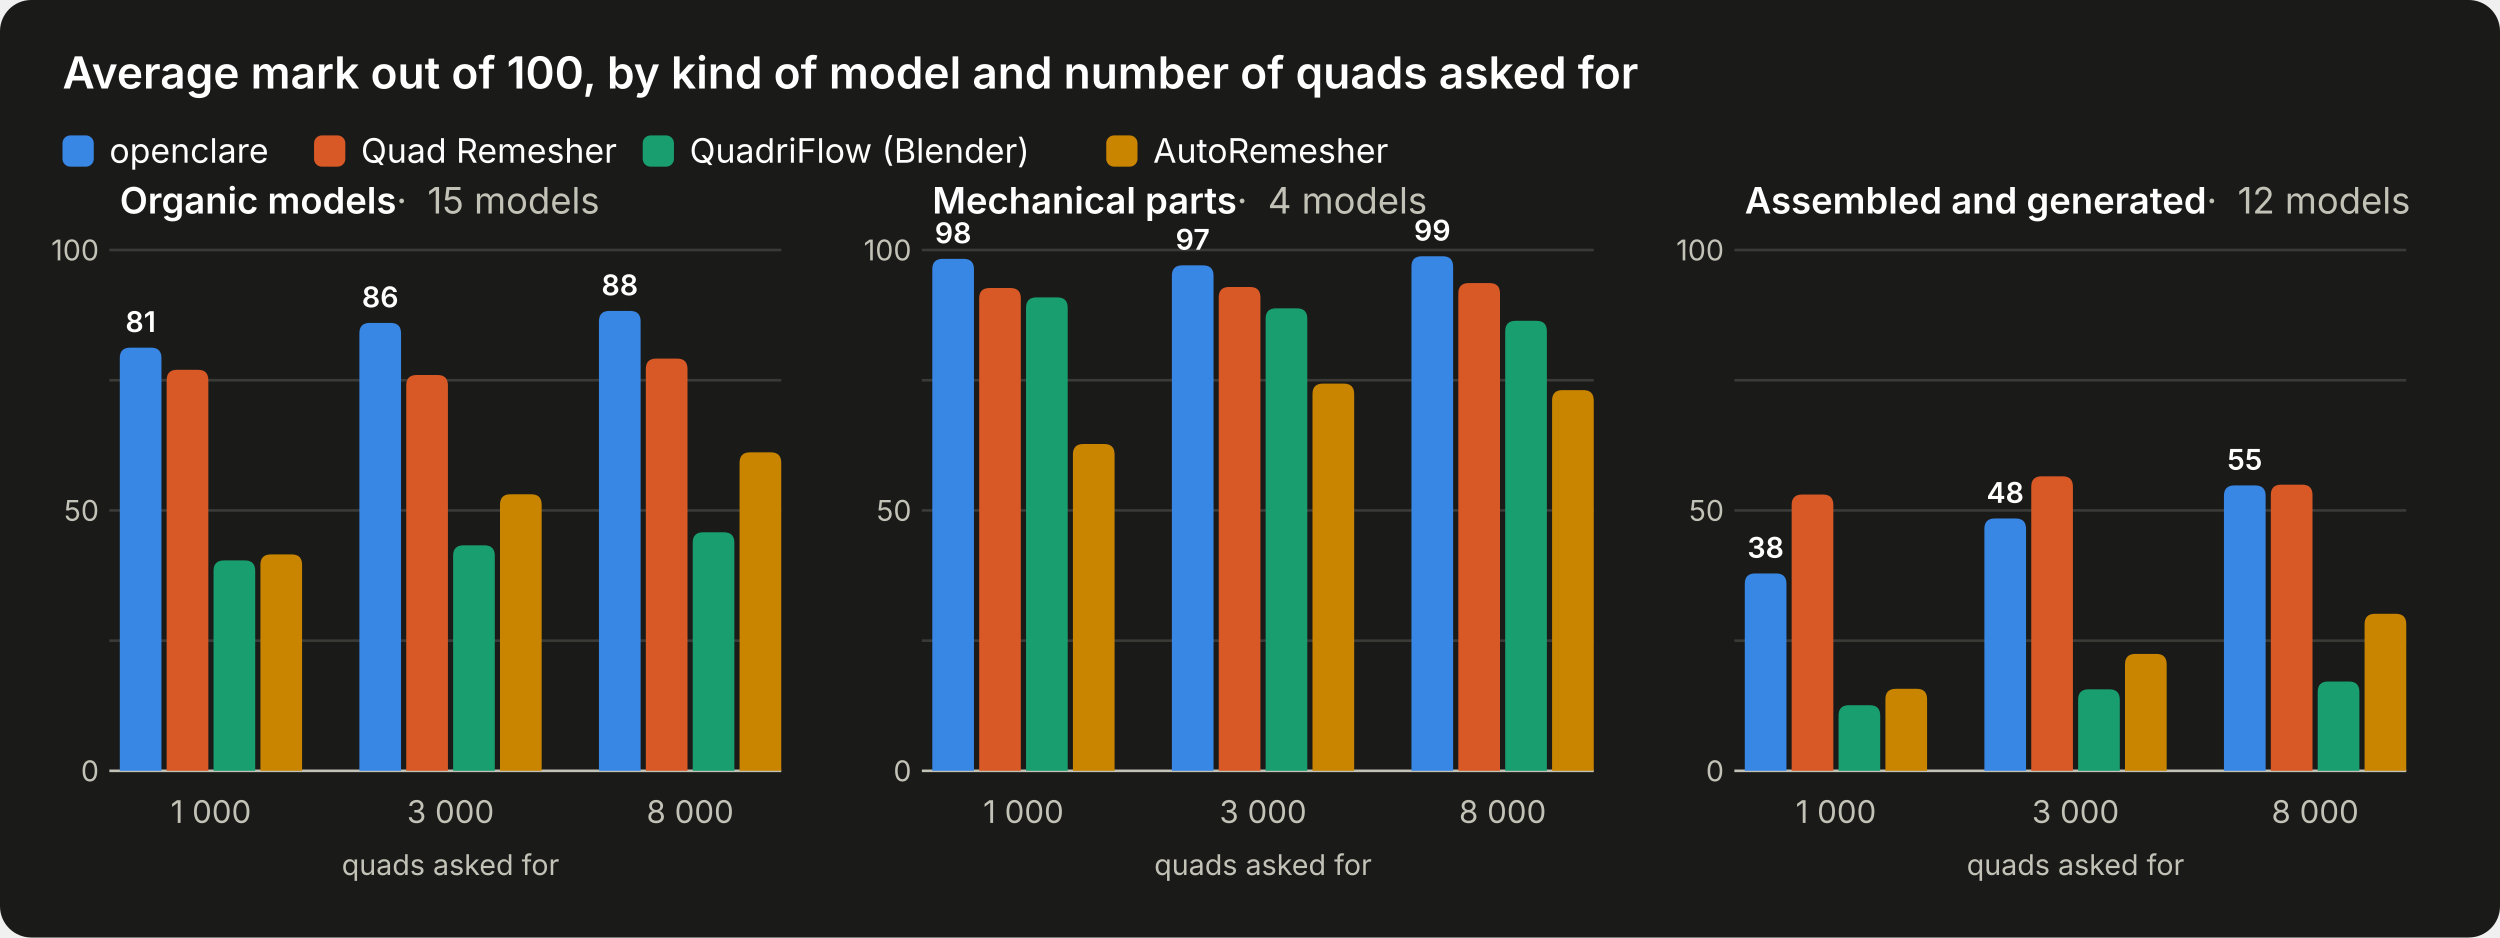
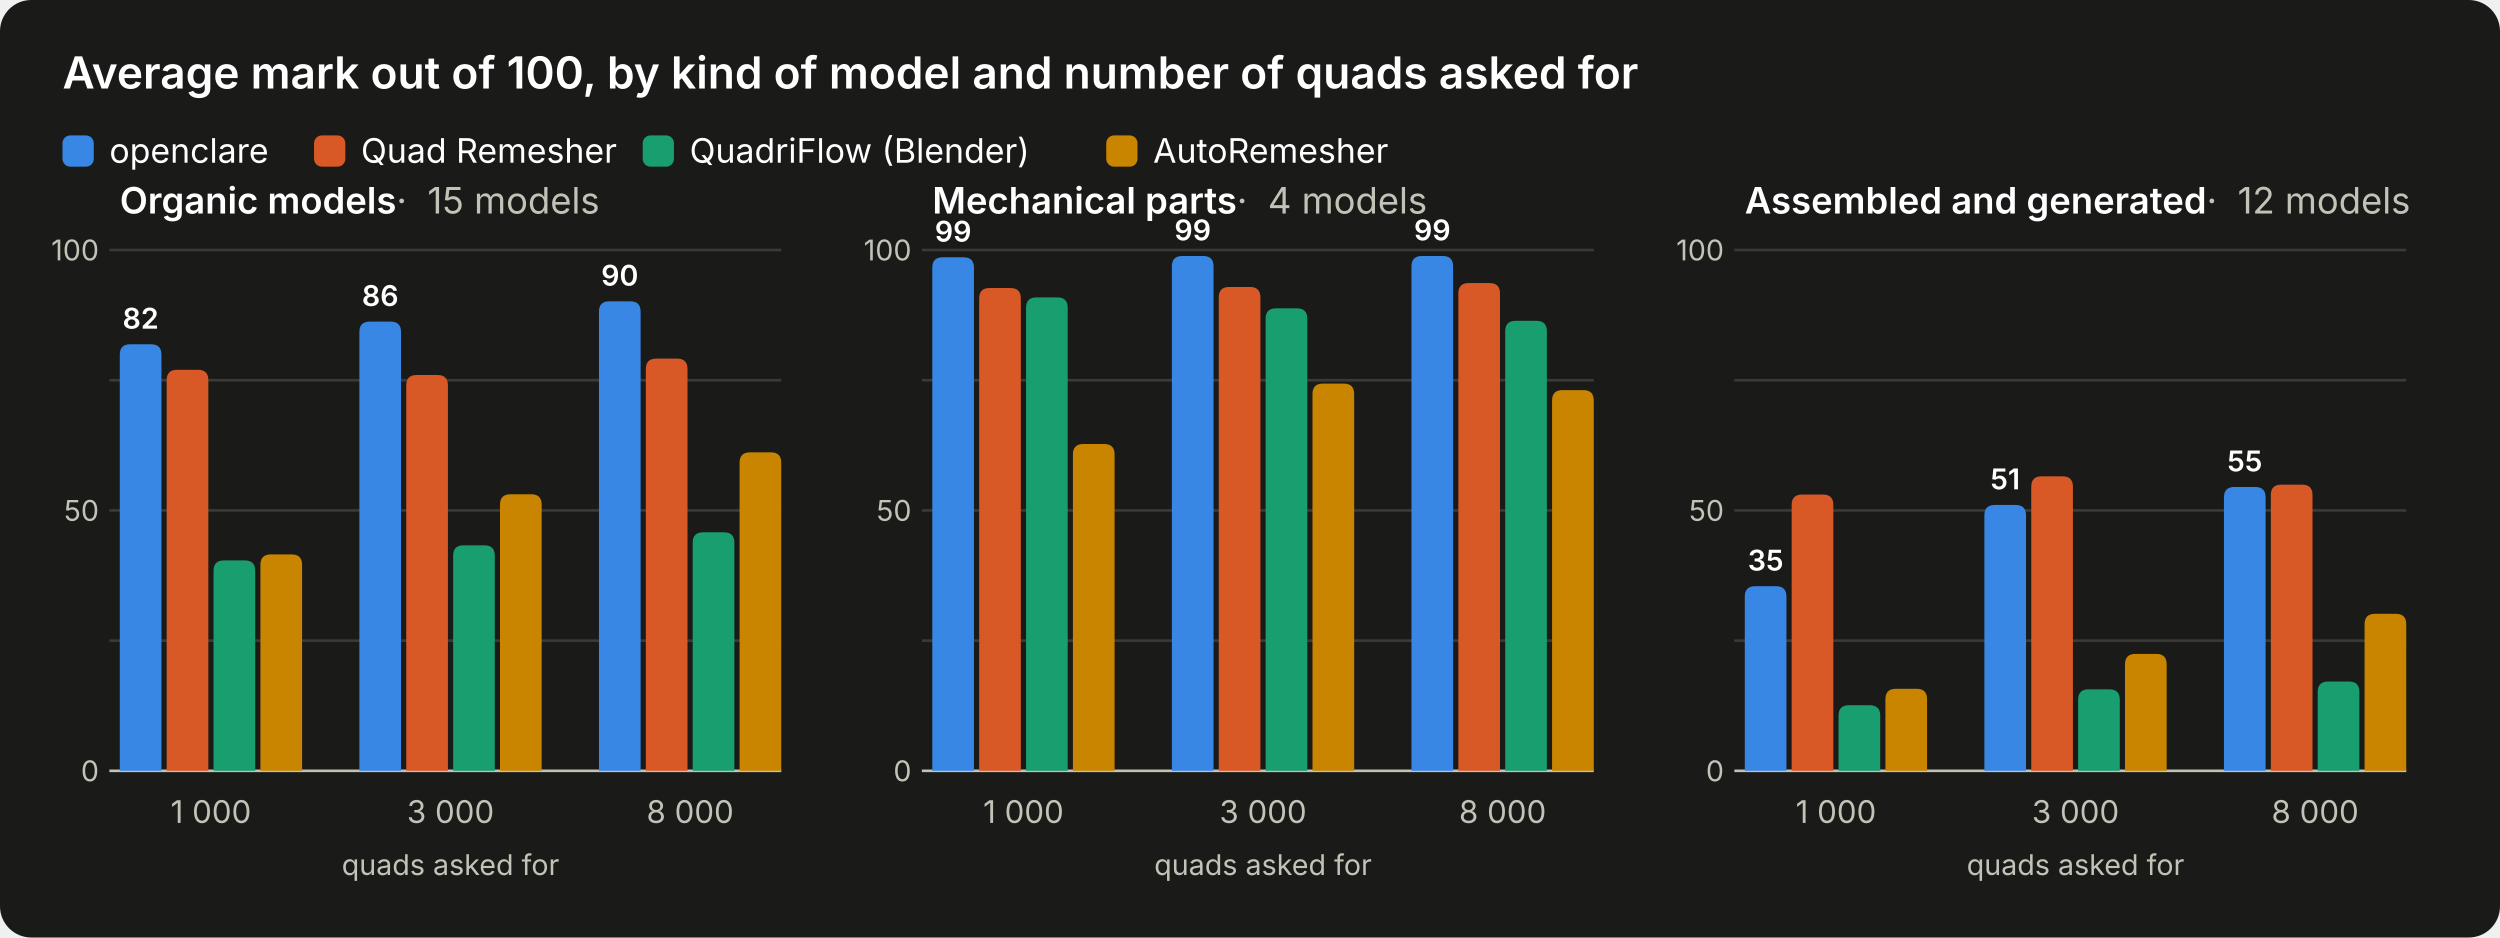
<svg xmlns="http://www.w3.org/2000/svg" width="960" height="360" viewBox="0 0 960 360" font-family="Inter, 'Segoe UI', Helvetica, Arial, sans-serif">
  <rect width="960" height="360" rx="12" fill="#1a1a19" />
  <text x="24" y="34" font-size="17" font-weight="600" fill="#ffffff">Average mark out of 100, by kind of model and number of quads asked for</text>
  <rect x="24" y="52" width="12" height="12" rx="3" fill="#3987e5" />
  <text x="42" y="62.5" font-size="13" fill="#ffffff">openclare</text>
  <rect x="120.6" y="52" width="12" height="12" rx="3" fill="#d95926" />
  <text x="138.6" y="62.5" font-size="13" fill="#ffffff">Quad Remesher</text>
  <rect x="246.8" y="52" width="12" height="12" rx="3" fill="#199e70" />
  <text x="264.8" y="62.5" font-size="13" fill="#ffffff">QuadriFlow (Blender)</text>
  <rect x="424.8" y="52" width="12" height="12" rx="3" fill="#c98500" />
  <text x="442.8" y="62.5" font-size="13" fill="#ffffff">AutoRemesher</text>
  <text x="46" y="82" font-size="14" font-weight="600" fill="#ffffff">Organic models<tspan font-weight="400" fill="#c3c2b7">  ·  15 models</tspan>
  </text>
  <line x1="42" x2="300" y1="296.0" y2="296.0" stroke="#c3c2b7" stroke-width="1" />
  <text x="38" y="300.0" font-size="11" text-anchor="end" fill="#c3c2b7">0</text>
  <line x1="42" x2="300" y1="246.0" y2="246.0" stroke="#3a3a37" stroke-width="1" />
  <line x1="42" x2="300" y1="196.0" y2="196.0" stroke="#3a3a37" stroke-width="1" />
  <text x="38" y="200.0" font-size="11" text-anchor="end" fill="#c3c2b7">50</text>
  <line x1="42" x2="300" y1="146.0" y2="146.0" stroke="#3a3a37" stroke-width="1" />
  <line x1="42" x2="300" y1="96.0" y2="96.0" stroke="#3a3a37" stroke-width="1" />
  <text x="38" y="100.0" font-size="11" text-anchor="end" fill="#c3c2b7">100</text>
-   <path d="M46.0,296.0 V137.5 Q46.0,133.5 50.0,133.5 H58.0 Q62.0,133.5 62.0,137.5 V296.0 Z" fill="#3987e5" />
-   <text x="54.0" y="127.5" font-size="11" font-weight="600" text-anchor="middle" fill="#ffffff">81</text>
+   <path d="M46.0,296.0 V136.2 Q46.0,132.2 50.0,132.2 H58.0 Q62.0,132.2 62.0,136.2 V296.0 Z" fill="#3987e5" />
+   <text x="54.0" y="126.2" font-size="11" font-weight="600" text-anchor="middle" fill="#ffffff">82</text>
  <path d="M64.0,296.0 V146.0 Q64.0,142.0 68.0,142.0 H76.0 Q80.0,142.0 80.0,146.0 V296.0 Z" fill="#d95926" />
  <path d="M82.0,296.0 V219.2 Q82.0,215.2 86.0,215.2 H94.0 Q98.0,215.2 98.0,219.2 V296.0 Z" fill="#199e70" />
  <path d="M100.0,296.0 V216.9 Q100.0,212.9 104.0,212.9 H112.0 Q116.0,212.9 116.0,216.9 V296.0 Z" fill="#c98500" />
  <text x="81.0" y="316" font-size="12" text-anchor="middle" fill="#c3c2b7">1 000</text>
-   <path d="M138.0,296.0 V128.0 Q138.0,124.0 142.0,124.0 H150.0 Q154.0,124.0 154.0,128.0 V296.0 Z" fill="#3987e5" />
-   <text x="146.0" y="118.0" font-size="11" font-weight="600" text-anchor="middle" fill="#ffffff">86</text>
+   <path d="M138.0,296.0 V127.5 Q138.0,123.5 142.0,123.5 H150.0 Q154.0,123.5 154.0,127.5 V296.0 Z" fill="#3987e5" />
+   <text x="146.0" y="117.5" font-size="11" font-weight="600" text-anchor="middle" fill="#ffffff">86</text>
  <path d="M156.0,296.0 V148.0 Q156.0,144.0 160.0,144.0 H168.0 Q172.0,144.0 172.0,148.0 V296.0 Z" fill="#d95926" />
  <path d="M174.0,296.0 V213.4 Q174.0,209.4 178.0,209.4 H186.0 Q190.0,209.4 190.0,213.4 V296.0 Z" fill="#199e70" />
  <path d="M192.0,296.0 V193.8 Q192.0,189.8 196.0,189.8 H204.0 Q208.0,189.8 208.0,193.8 V296.0 Z" fill="#c98500" />
  <text x="173.0" y="316" font-size="12" text-anchor="middle" fill="#c3c2b7">3 000</text>
-   <path d="M230.0,296.0 V123.4 Q230.0,119.4 234.0,119.4 H242.0 Q246.0,119.4 246.0,123.4 V296.0 Z" fill="#3987e5" />
-   <text x="238.0" y="113.4" font-size="11" font-weight="600" text-anchor="middle" fill="#ffffff">88</text>
+   <path d="M230.0,296.0 V119.7 Q230.0,115.7 234.0,115.7 H242.0 Q246.0,115.7 246.0,119.7 V296.0 Z" fill="#3987e5" />
+   <text x="238.0" y="109.7" font-size="11" font-weight="600" text-anchor="middle" fill="#ffffff">90</text>
  <path d="M248.0,296.0 V141.7 Q248.0,137.7 252.0,137.7 H260.0 Q264.0,137.7 264.0,141.7 V296.0 Z" fill="#d95926" />
  <path d="M266.0,296.0 V208.4 Q266.0,204.4 270.0,204.4 H278.0 Q282.0,204.4 282.0,208.4 V296.0 Z" fill="#199e70" />
  <path d="M284.0,296.0 V177.7 Q284.0,173.7 288.0,173.7 H296.0 Q300.0,173.7 300.0,177.7 V296.0 Z" fill="#c98500" />
  <text x="265.0" y="316" font-size="12" text-anchor="middle" fill="#c3c2b7">8 000</text>
  <text x="173.0" y="336" font-size="11" text-anchor="middle" fill="#c3c2b7">quads asked for</text>
  <text x="358" y="82" font-size="14" font-weight="600" fill="#ffffff">Mechanical parts<tspan font-weight="400" fill="#c3c2b7">  ·  4 models</tspan>
  </text>
  <line x1="354" x2="612" y1="296.0" y2="296.0" stroke="#c3c2b7" stroke-width="1" />
  <text x="350" y="300.0" font-size="11" text-anchor="end" fill="#c3c2b7">0</text>
  <line x1="354" x2="612" y1="246.0" y2="246.0" stroke="#3a3a37" stroke-width="1" />
  <line x1="354" x2="612" y1="196.0" y2="196.0" stroke="#3a3a37" stroke-width="1" />
  <text x="350" y="200.0" font-size="11" text-anchor="end" fill="#c3c2b7">50</text>
  <line x1="354" x2="612" y1="146.0" y2="146.0" stroke="#3a3a37" stroke-width="1" />
  <line x1="354" x2="612" y1="96.0" y2="96.0" stroke="#3a3a37" stroke-width="1" />
  <text x="350" y="100.0" font-size="11" text-anchor="end" fill="#c3c2b7">100</text>
-   <path d="M358.0,296.0 V103.4 Q358.0,99.4 362.0,99.4 H370.0 Q374.0,99.4 374.0,103.4 V296.0 Z" fill="#3987e5" />
-   <text x="366.0" y="93.4" font-size="11" font-weight="600" text-anchor="middle" fill="#ffffff">98</text>
+   <path d="M358.0,296.0 V102.8 Q358.0,98.8 362.0,98.8 H370.0 Q374.0,98.8 374.0,102.8 V296.0 Z" fill="#3987e5" />
+   <text x="366.0" y="92.8" font-size="11" font-weight="600" text-anchor="middle" fill="#ffffff">99</text>
  <path d="M376.0,296.0 V114.6 Q376.0,110.6 380.0,110.6 H388.0 Q392.0,110.6 392.0,114.6 V296.0 Z" fill="#d95926" />
  <path d="M394.0,296.0 V118.2 Q394.0,114.2 398.0,114.2 H406.0 Q410.0,114.2 410.0,118.2 V296.0 Z" fill="#199e70" />
  <path d="M412.0,296.0 V174.5 Q412.0,170.5 416.0,170.5 H424.0 Q428.0,170.5 428.0,174.5 V296.0 Z" fill="#c98500" />
  <text x="393.0" y="316" font-size="12" text-anchor="middle" fill="#c3c2b7">1 000</text>
-   <path d="M450.0,296.0 V105.9 Q450.0,101.9 454.0,101.9 H462.0 Q466.0,101.9 466.0,105.9 V296.0 Z" fill="#3987e5" />
-   <text x="458.0" y="95.9" font-size="11" font-weight="600" text-anchor="middle" fill="#ffffff">97</text>
+   <path d="M450.0,296.0 V102.3 Q450.0,98.3 454.0,98.3 H462.0 Q466.0,98.3 466.0,102.3 V296.0 Z" fill="#3987e5" />
+   <text x="458.0" y="92.3" font-size="11" font-weight="600" text-anchor="middle" fill="#ffffff">99</text>
  <path d="M468.0,296.0 V114.2 Q468.0,110.2 472.0,110.2 H480.0 Q484.0,110.2 484.0,114.2 V296.0 Z" fill="#d95926" />
  <path d="M486.0,296.0 V122.4 Q486.0,118.4 490.0,118.4 H498.0 Q502.0,118.4 502.0,122.4 V296.0 Z" fill="#199e70" />
  <path d="M504.0,296.0 V151.3 Q504.0,147.3 508.0,147.3 H516.0 Q520.0,147.3 520.0,151.3 V296.0 Z" fill="#c98500" />
  <text x="485.0" y="316" font-size="12" text-anchor="middle" fill="#c3c2b7">3 000</text>
-   <path d="M542.0,296.0 V102.4 Q542.0,98.4 546.0,98.4 H554.0 Q558.0,98.4 558.0,102.4 V296.0 Z" fill="#3987e5" />
-   <text x="550.0" y="92.4" font-size="11" font-weight="600" text-anchor="middle" fill="#ffffff">99</text>
+   <path d="M542.0,296.0 V102.3 Q542.0,98.3 546.0,98.3 H554.0 Q558.0,98.3 558.0,102.3 V296.0 Z" fill="#3987e5" />
+   <text x="550.0" y="92.3" font-size="11" font-weight="600" text-anchor="middle" fill="#ffffff">99</text>
  <path d="M560.0,296.0 V112.7 Q560.0,108.7 564.0,108.7 H572.0 Q576.0,108.7 576.0,112.7 V296.0 Z" fill="#d95926" />
  <path d="M578.0,296.0 V127.2 Q578.0,123.2 582.0,123.2 H590.0 Q594.0,123.2 594.0,127.2 V296.0 Z" fill="#199e70" />
  <path d="M596.0,296.0 V153.8 Q596.0,149.8 600.0,149.8 H608.0 Q612.0,149.8 612.0,153.8 V296.0 Z" fill="#c98500" />
  <text x="577.0" y="316" font-size="12" text-anchor="middle" fill="#c3c2b7">8 000</text>
  <text x="485.0" y="336" font-size="11" text-anchor="middle" fill="#c3c2b7">quads asked for</text>
  <text x="670" y="82" font-size="14" font-weight="600" fill="#ffffff">Assembled and generated<tspan font-weight="400" fill="#c3c2b7">  ·  12 models</tspan>
  </text>
  <line x1="666" x2="924" y1="296.0" y2="296.0" stroke="#c3c2b7" stroke-width="1" />
  <text x="662" y="300.0" font-size="11" text-anchor="end" fill="#c3c2b7">0</text>
  <line x1="666" x2="924" y1="246.0" y2="246.0" stroke="#3a3a37" stroke-width="1" />
  <line x1="666" x2="924" y1="196.0" y2="196.0" stroke="#3a3a37" stroke-width="1" />
  <text x="662" y="200.0" font-size="11" text-anchor="end" fill="#c3c2b7">50</text>
  <line x1="666" x2="924" y1="146.0" y2="146.0" stroke="#3a3a37" stroke-width="1" />
  <line x1="666" x2="924" y1="96.0" y2="96.0" stroke="#3a3a37" stroke-width="1" />
  <text x="662" y="100.0" font-size="11" text-anchor="end" fill="#c3c2b7">100</text>
-   <path d="M670.0,296.0 V224.2 Q670.0,220.2 674.0,220.2 H682.0 Q686.0,220.2 686.0,224.2 V296.0 Z" fill="#3987e5" />
-   <text x="678.0" y="214.2" font-size="11" font-weight="600" text-anchor="middle" fill="#ffffff">38</text>
+   <path d="M670.0,296.0 V229.1 Q670.0,225.1 674.0,225.1 H682.0 Q686.0,225.1 686.0,229.1 V296.0 Z" fill="#3987e5" />
+   <text x="678.0" y="219.1" font-size="11" font-weight="600" text-anchor="middle" fill="#ffffff">35</text>
  <path d="M688.0,296.0 V193.9 Q688.0,189.9 692.0,189.9 H700.0 Q704.0,189.9 704.0,193.9 V296.0 Z" fill="#d95926" />
  <path d="M706.0,296.0 V274.8 Q706.0,270.8 710.0,270.8 H718.0 Q722.0,270.8 722.0,274.8 V296.0 Z" fill="#199e70" />
  <path d="M724.0,296.0 V268.5 Q724.0,264.5 728.0,264.5 H736.0 Q740.0,264.5 740.0,268.5 V296.0 Z" fill="#c98500" />
  <text x="705.0" y="316" font-size="12" text-anchor="middle" fill="#c3c2b7">1 000</text>
-   <path d="M762.0,296.0 V203.1 Q762.0,199.1 766.0,199.1 H774.0 Q778.0,199.1 778.0,203.1 V296.0 Z" fill="#3987e5" />
-   <text x="770.0" y="193.1" font-size="11" font-weight="600" text-anchor="middle" fill="#ffffff">48</text>
+   <path d="M762.0,296.0 V197.9 Q762.0,193.9 766.0,193.9 H774.0 Q778.0,193.9 778.0,197.9 V296.0 Z" fill="#3987e5" />
+   <text x="770.0" y="187.9" font-size="11" font-weight="600" text-anchor="middle" fill="#ffffff">51</text>
  <path d="M780.0,296.0 V186.9 Q780.0,182.9 784.0,182.9 H792.0 Q796.0,182.9 796.0,186.9 V296.0 Z" fill="#d95926" />
  <path d="M798.0,296.0 V268.7 Q798.0,264.7 802.0,264.7 H810.0 Q814.0,264.7 814.0,268.7 V296.0 Z" fill="#199e70" />
  <path d="M816.0,296.0 V255.1 Q816.0,251.1 820.0,251.1 H828.0 Q832.0,251.1 832.0,255.1 V296.0 Z" fill="#c98500" />
  <text x="797.0" y="316" font-size="12" text-anchor="middle" fill="#c3c2b7">3 000</text>
-   <path d="M854.0,296.0 V190.4 Q854.0,186.4 858.0,186.4 H866.0 Q870.0,186.4 870.0,190.4 V296.0 Z" fill="#3987e5" />
-   <text x="862.0" y="180.4" font-size="11" font-weight="600" text-anchor="middle" fill="#ffffff">55</text>
+   <path d="M854.0,296.0 V191.0 Q854.0,187.0 858.0,187.0 H866.0 Q870.0,187.0 870.0,191.0 V296.0 Z" fill="#3987e5" />
+   <text x="862.0" y="181.0" font-size="11" font-weight="600" text-anchor="middle" fill="#ffffff">55</text>
  <path d="M872.0,296.0 V190.1 Q872.0,186.1 876.0,186.1 H884.0 Q888.0,186.1 888.0,190.1 V296.0 Z" fill="#d95926" />
  <path d="M890.0,296.0 V265.7 Q890.0,261.7 894.0,261.7 H902.0 Q906.0,261.7 906.0,265.7 V296.0 Z" fill="#199e70" />
  <path d="M908.0,296.0 V239.7 Q908.0,235.7 912.0,235.7 H920.0 Q924.0,235.7 924.0,239.7 V296.0 Z" fill="#c98500" />
  <text x="889.0" y="316" font-size="12" text-anchor="middle" fill="#c3c2b7">8 000</text>
  <text x="797.0" y="336" font-size="11" text-anchor="middle" fill="#c3c2b7">quads asked for</text>
</svg>
